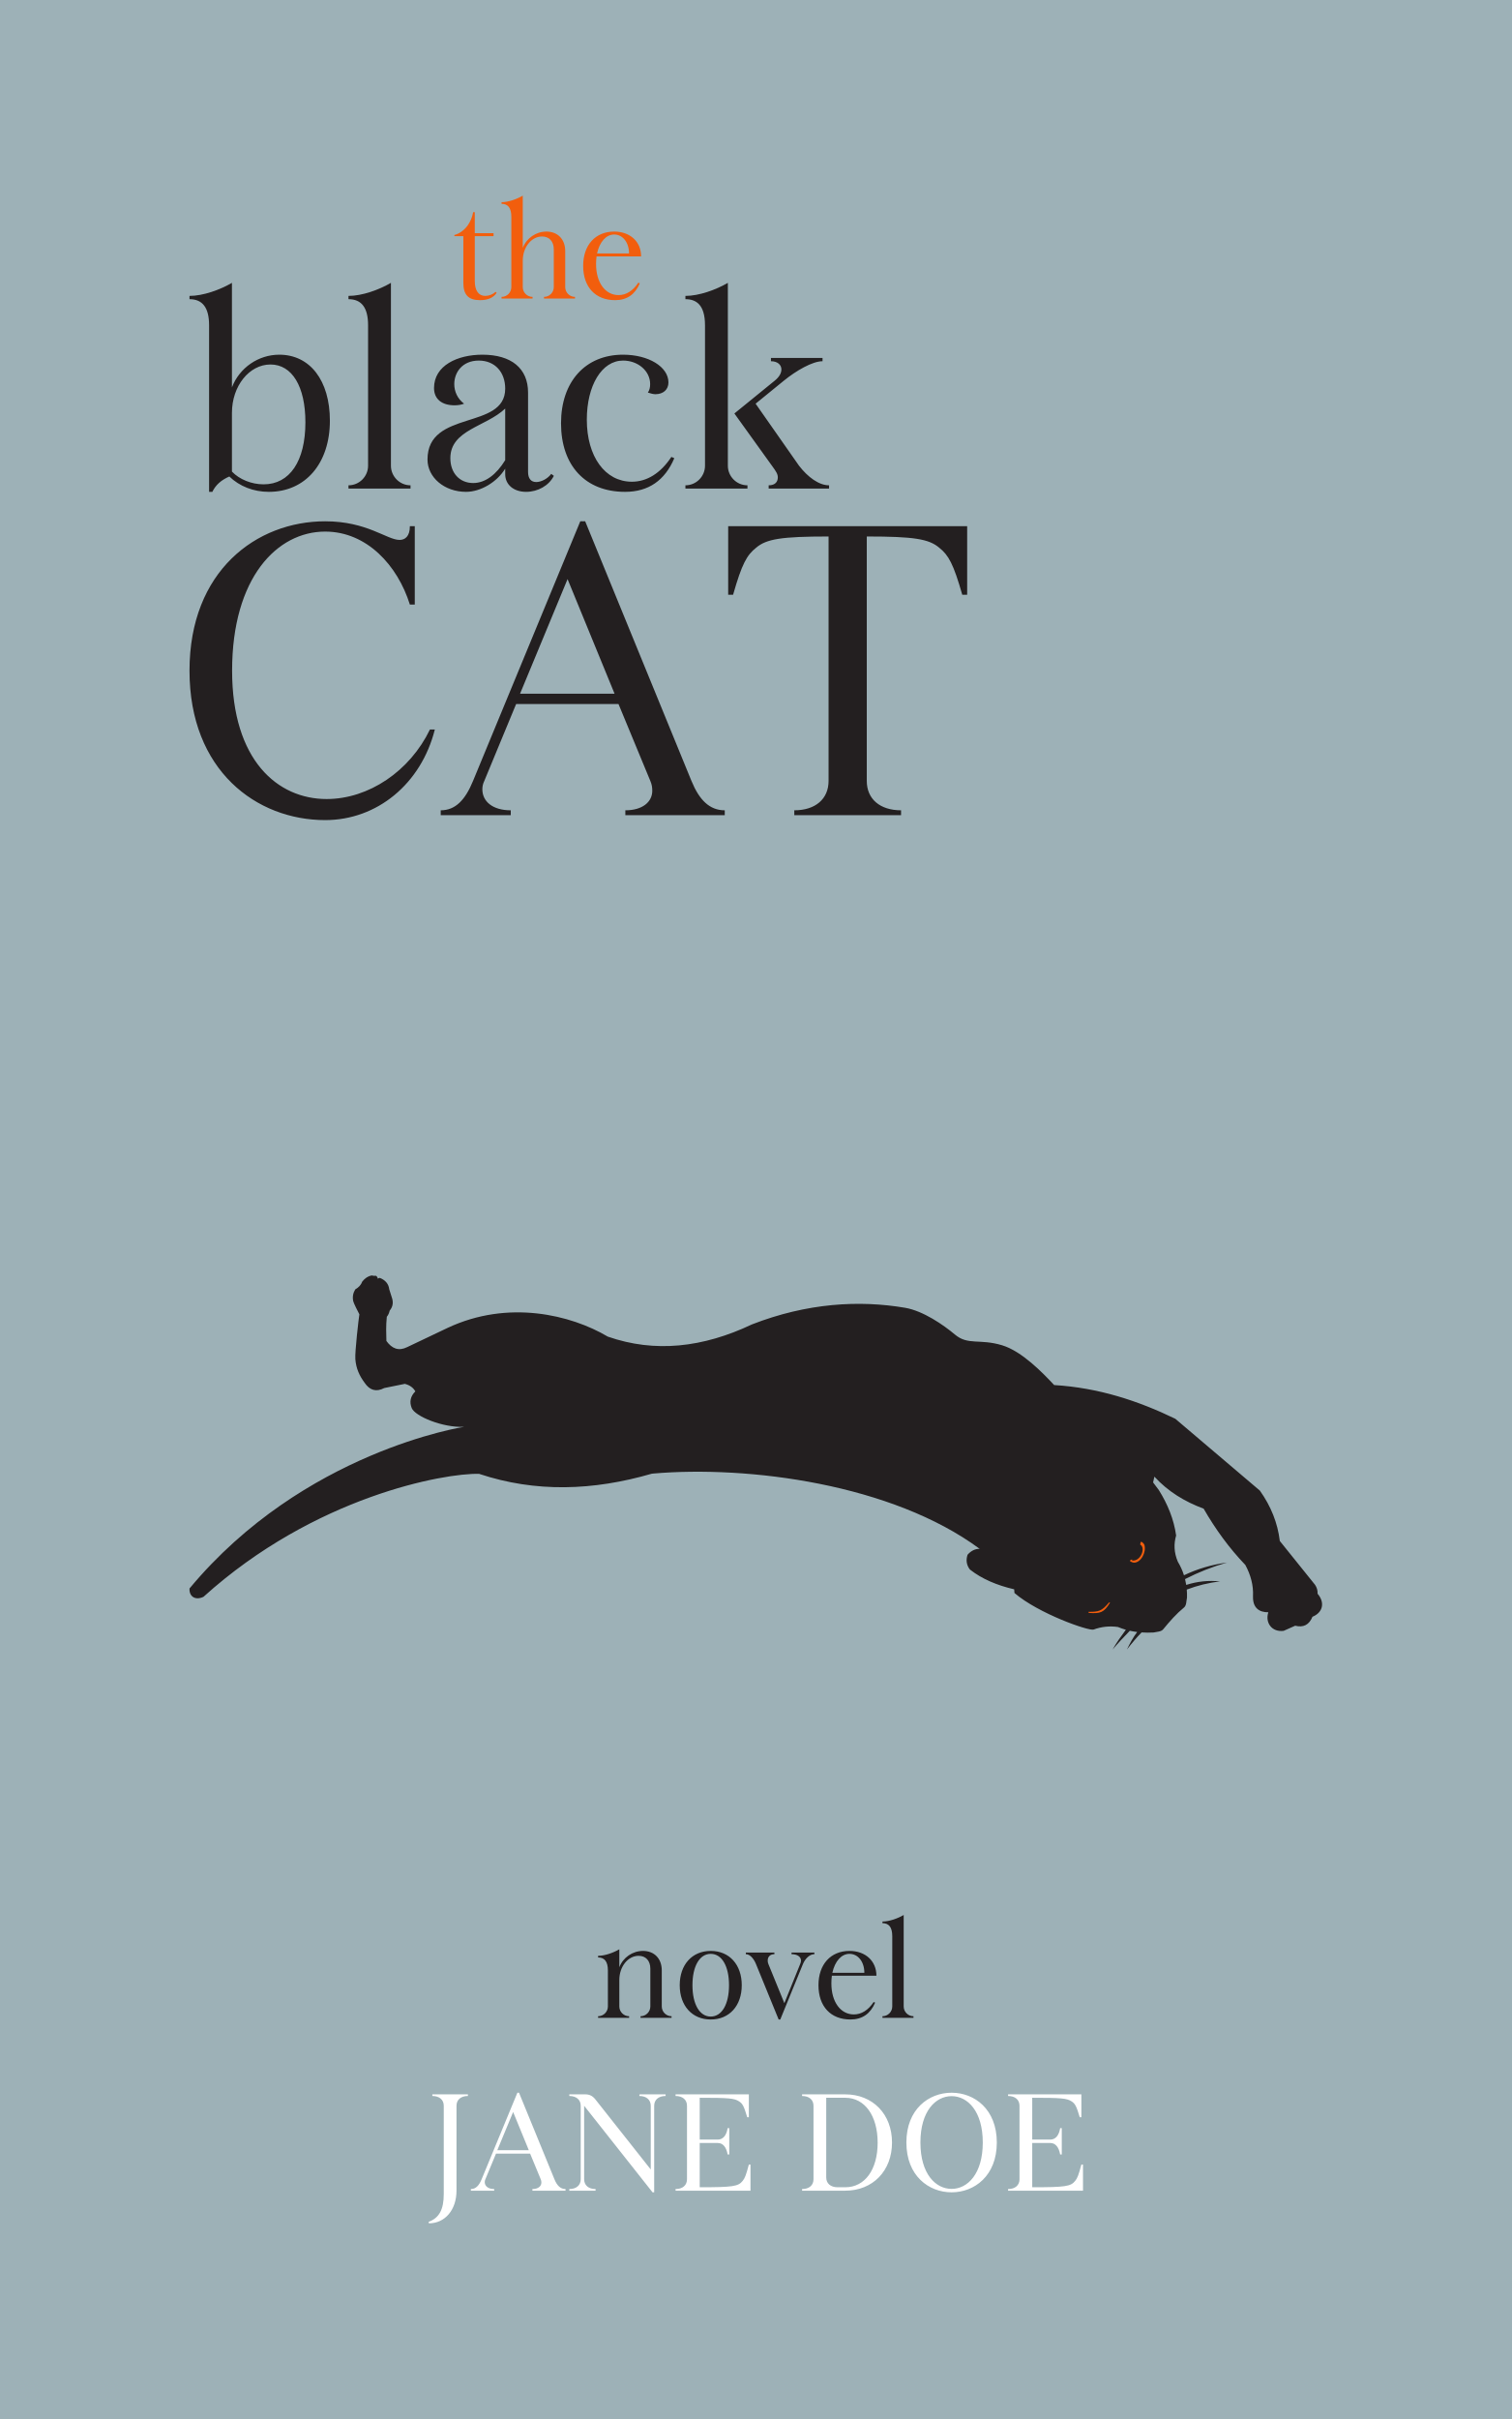
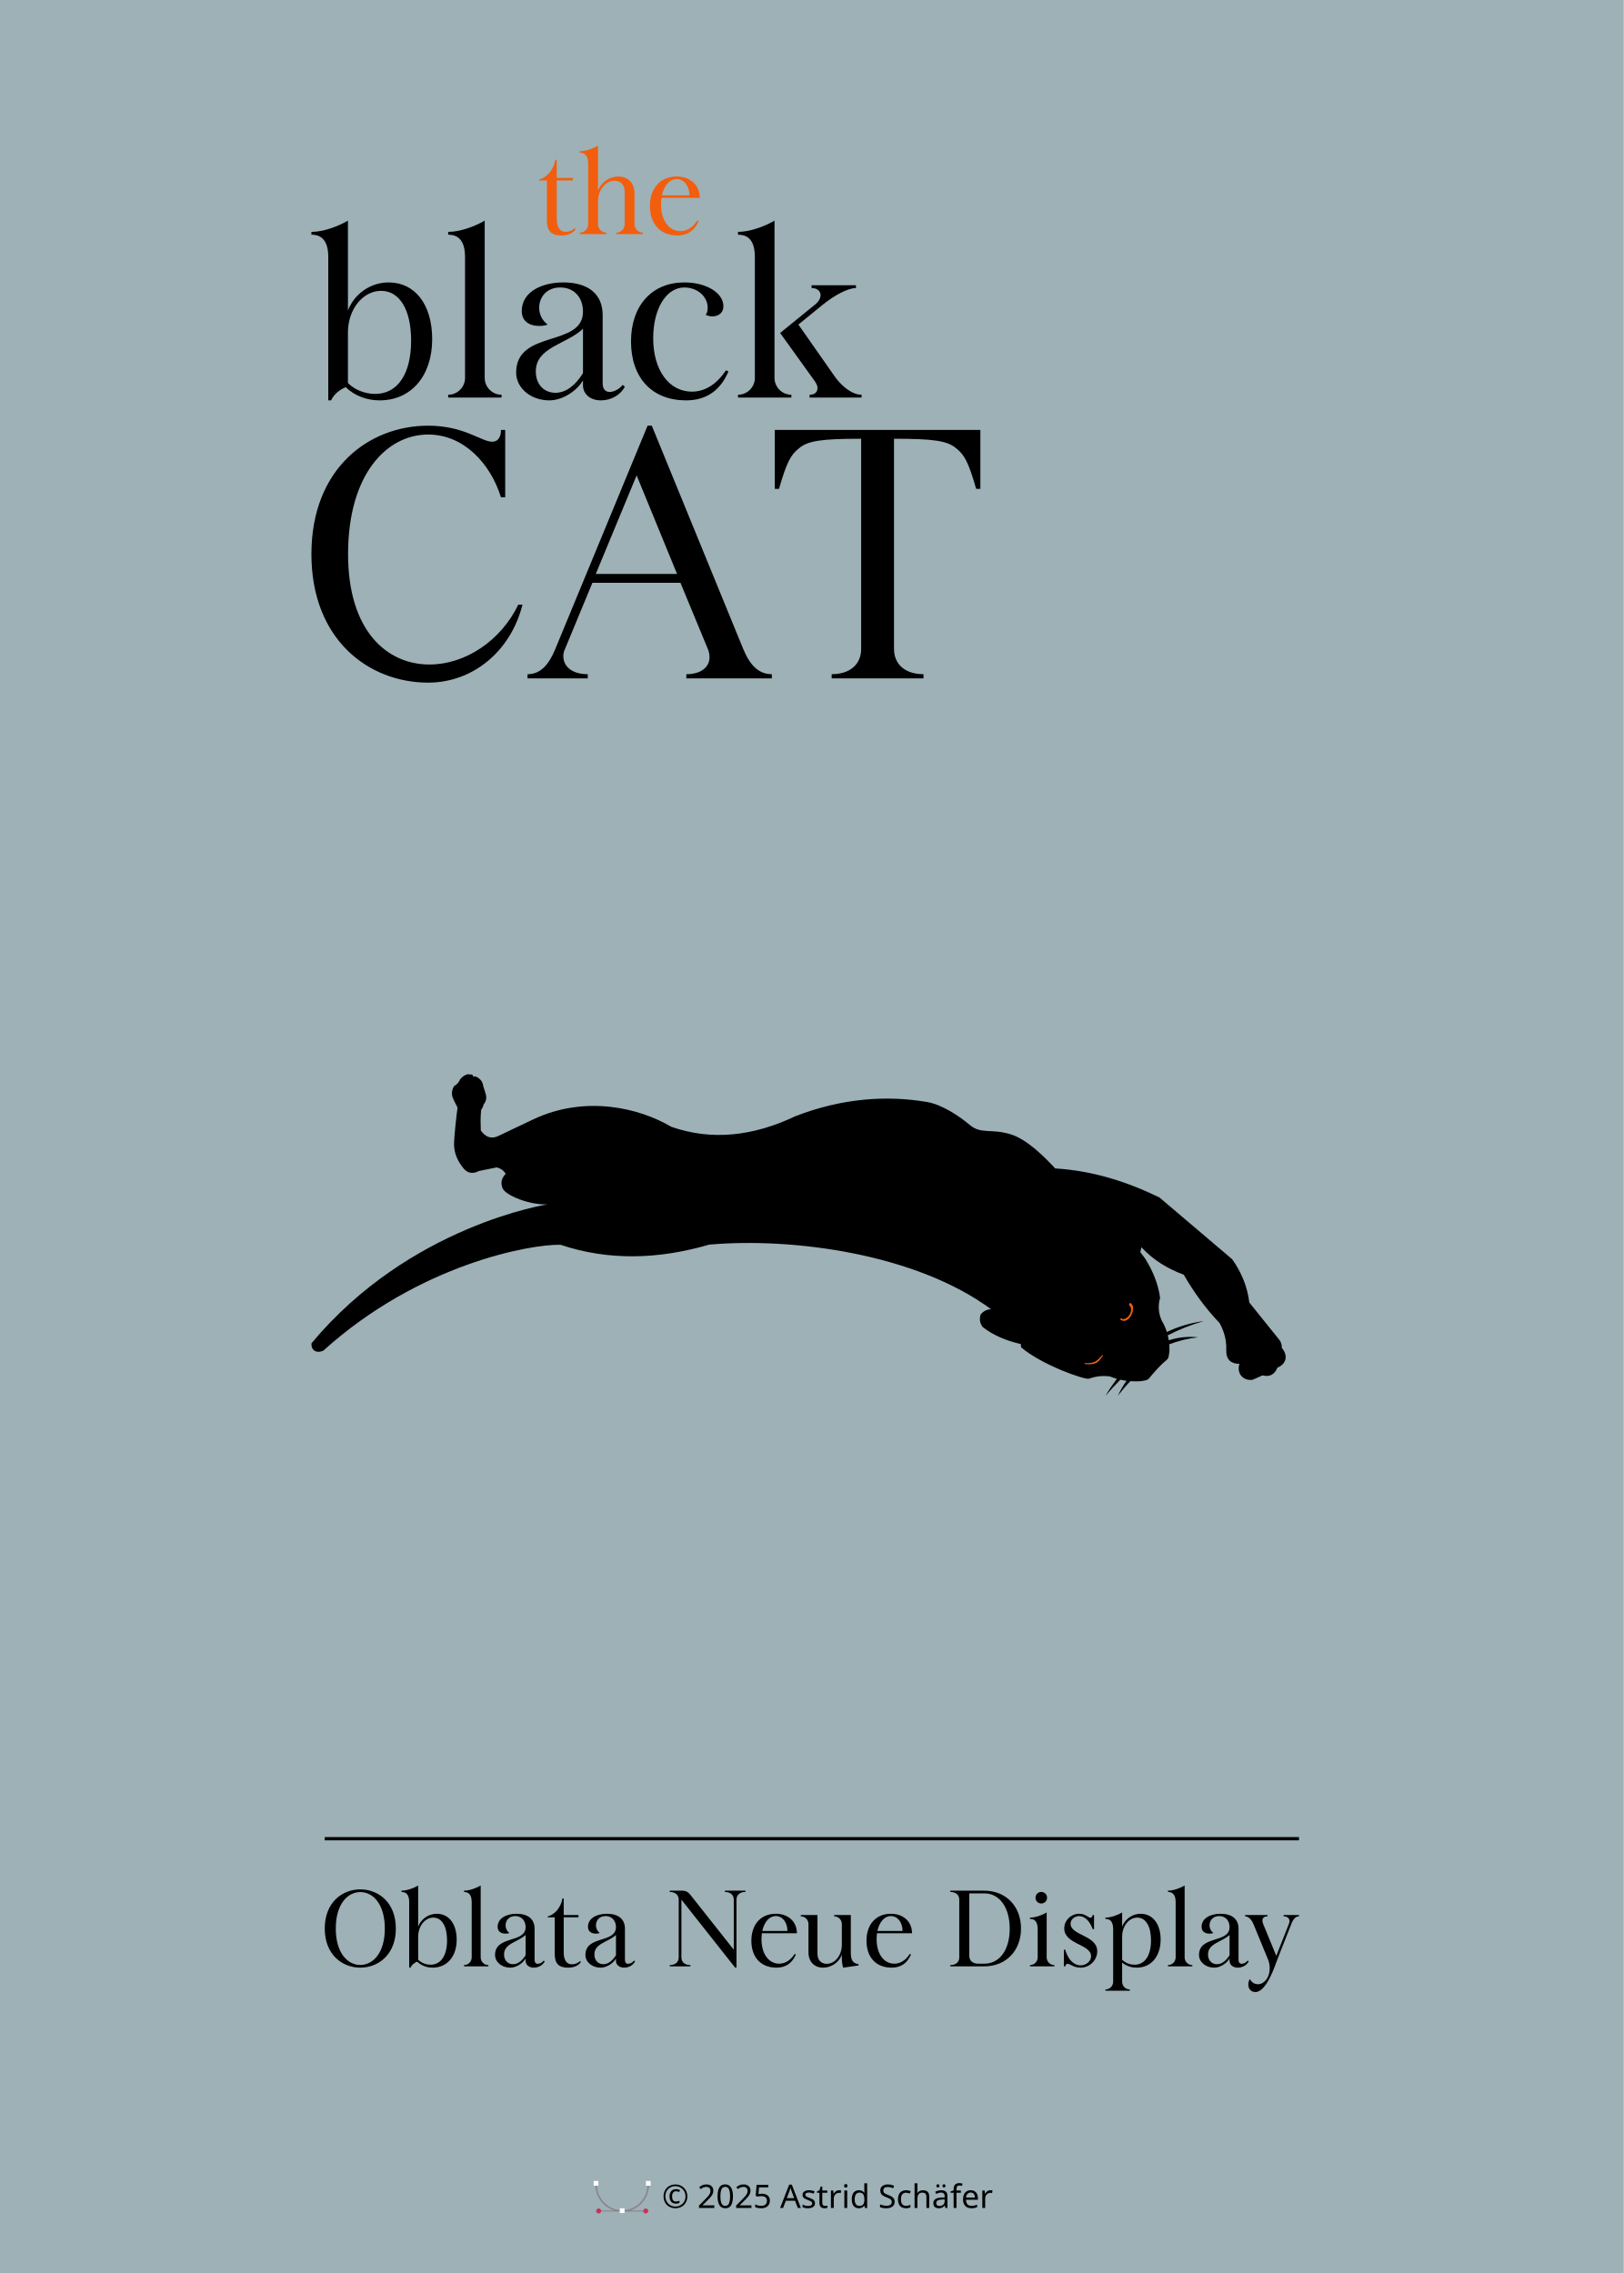
- <svg xmlns="http://www.w3.org/2000/svg" width="100%" height="100%" viewBox="0 0 27780 44446" version="1.1" xml:space="preserve" style="fill-rule:evenodd;clip-rule:evenodd;stroke-linejoin:round;stroke-miterlimit:2;">
-   <rect x="-128.75" y="-177" width="28037.5" height="44800" style="fill:#9db1b7;" />
-   <path d="M13062,35845.6c-342,-0 -570,252 -570,630c-0,378 228,630 570,630c342,-0 570,-252 570,-630c0,-378 -228,-630 -570,-630Zm2226,456l819,-0c0,-270 -201,-456 -495,-456c-345,-0 -570,246 -570,630c-0,390 225,630 588,630c216,-0 366,-105 453,-309l-27,-12c-99,150 -225,228 -363,228c-246,-0 -414,-231 -414,-570c0,-48 3,-96 9,-141Zm-873,504l-294,-720c-9,-21 -12,-42 -12,-63c-0,-69 45,-117 123,-117l-0,-30l-525,-0l-0,30c75,-0 144,78 186,180l417,1020l30,-0l417,-1020c42,-99 123,-180 210,-180l0,-30l-420,-0l0,30c108,-0 174,48 174,120c-0,18 -6,39 -15,60l-291,720Zm2193,60l0,-1680c-108,63 -264,120 -390,120l0,30c120,-0 180,78 180,240l0,1290c0,99 -81,180 -180,180l0,30l570,-0l0,-30c-99,-0 -180,-81 -180,-180Zm-4656,-693l0,693c0,99 -81,180 -180,180l0,30l570,-0l0,-30c-99,-0 -180,-81 -180,-180l0,-663c0,-216 -138,-357 -345,-357c-192,-0 -366,120 -435,300l-0,-330c-108,63 -264,120 -390,120l0,30c120,-0 180,78 180,240l-0,660c-0,99 -81,180 -180,180l0,30l570,-0l-0,-30c-99,-0 -180,-81 -180,-180l-0,-486c-0,-246 159,-444 354,-444c132,-0 216,90 216,237Zm1110,-273c204,-0 336,225 336,576c0,351 -132,576 -336,576c-204,-0 -336,-225 -336,-576c-0,-351 132,-576 336,-576Zm2235,348c48,-216 168,-348 315,-348c159,-0 273,147 273,348l-588,-0Zm5394.23,-6302.97c-49.4,-13.925 -98.058,-30.787 -145.925,-50.808c-159.75,-22.383 -307.912,-4.225 -446.629,47.013c-86.5,31.949 -1015.92,-293.959 -1454.94,-671.709l-4.812,-67.4c-316.792,-74.079 -592.342,-189.317 -814.858,-364.687c-62.175,-82.246 -74.6,-172.779 -42.125,-270.8c67.287,-75.95 141.904,-109.771 222.654,-108.317c-1610.35,-1190.7 -4247.96,-1535.31 -6004.67,-1383.04c-7.833,0.679 -22.029,2.692 -23.812,3.209c-1072.05,310.85 -2130.81,349.279 -3170.77,2.191c-627.359,-18.308 -3019.73,409.438 -5066.17,2259.65c-156.412,72.755 -266.196,-12.591 -255.858,-154.225c2098.04,-2521.7 5046.62,-2969.58 5046.62,-2969.58c-395.063,18.471 -903.313,-194.992 -963.15,-344.258c-46.279,-115.446 -23.154,-217.542 66.196,-306.905c-36.73,-66.108 -98.455,-114.037 -192.567,-138.408l-378,76.754c-150.458,78.284 -269.292,40.617 -361.063,-96.283c-96.083,-128.825 -157.158,-262.679 -170.716,-433.279c-10.717,-134.879 62.179,-756.367 74.012,-824.721c-28.791,-51.267 -105.525,-207.667 -112.691,-240.658c-17.58,-80.93 -2.763,-153.021 37.612,-218.146c63.308,-36.15 106.717,-83.354 127.875,-142.921c50.571,-63.646 108.392,-100.704 173.013,-112.833c25.491,6.691 52.645,10.045 82.741,7.525c19.1,16.225 28.592,33.933 30.092,52.654c7.879,-7.342 19.733,-12.7 37.608,-15.046c96.971,39.096 160.342,104.792 173.013,210.621l45.133,142.925c33.583,91.283 23.638,174.508 -37.612,248.229c-9.117,42.675 -25.98,80.7 -52.655,112.833c-17.158,163.984 -11.7,311.921 -7.525,443.809c100.792,140.537 224.88,192.558 383.634,112.833l741.404,-352.6c1113.2,-523.179 2268.43,-240.233 2943.87,160.379c864.371,301.45 1748.75,202.767 2649.56,-224.533c1012.95,-394.017 1971.51,-449.067 2815.95,-305.021c329.192,56.154 704.196,314.6 913.454,491c241.738,203.775 453.284,72.217 868.429,197.742c362.075,109.479 743.025,502.854 955.863,730.704c813.583,49.646 1541.53,287.687 2226.72,619.808l1553.6,1319.56c203.741,286.296 327.083,594.517 366.654,925.584l647.287,804.629c32.171,47.775 49.896,101.746 47.013,164.546c144.917,170.466 90.404,348.937 -94.029,423.125c-59.921,146.566 -164.496,203.821 -317.342,164.546l-211.558,94.029c-218.117,29.325 -345.175,-151.571 -282.084,-340.85c-172.954,1.537 -286.612,-84.625 -281.829,-288.192c0.046,-1.871 -0.175,-3.754 -0.254,-5.646c10,-203.308 -42.525,-394 -141.037,-575.916c-293.684,-306.509 -547.217,-653.167 -766.275,-1034.3c-343.421,-126.309 -651.146,-312.109 -905.013,-587.671l-23.508,105.783l105.779,141.042c161.717,259.516 275.987,534.85 317.346,834.491c-44.954,154.063 -39.584,313.717 31.004,480.621c47.975,79.484 85.729,162.729 113.283,249.709c248.254,-118.096 509.004,-195.35 790.534,-233.559c-271.059,76.996 -527.421,179.184 -770.667,303.921c8.725,35.079 15.867,70.746 21.429,107.004c202.3,-64.391 409.763,-87.566 623.129,-63.475c-213.162,23.142 -416.896,74.559 -613.046,148.838c4.021,48.054 5.396,97.05 4.138,147.021c-13.663,65.566 -7.788,144.575 -55.096,183.008c-137.471,111.667 -260.008,250.775 -382.792,400.387c-37.262,45.405 -111.883,43.617 -175.112,58.359c-75.025,4.087 -148.988,3.912 -221.75,-1.15c-96.696,99.837 -185.371,204.879 -269.046,313.5c53.792,-112.546 112.813,-221.654 187.933,-321.271c-45.279,-5.558 -90.05,-13.154 -134.258,-22.946c-111.087,115.688 -219.542,228.404 -317.717,345.588c72.792,-128.921 158.05,-247.784 244.396,-364.009l-0.029,-0l0.012,-0.007Zm-12699.6,-16541.4l-90,0c-369,765 -1125,1278 -1899,1278c-900,0 -1737,-711 -1737,-2358c0,-1710 828,-2556 1710,-2556c765,0 1332,621 1557,1341l90,0l0,-1440l-90,0c0,189 -90,252 -189,252c-234,0 -594,-342 -1368,-342c-1260,0 -2493,909 -2493,2745c0,1836 1233,2745 2493,2745c954,0 1764,-666 2016,-1665Zm1494,-468l1881,0l585,1413c27,63 36,117 36,180c0,207 -180,360 -495,360l0,90l1827,0l0,-90c-279,0 -468,-189 -612,-540l-1953,-4770l-90,0l-1971,4770c-144,351 -324,540 -594,540l0,90l1287,0l0,-90c-333,0 -522,-162 -522,-387c0,-45 9,-99 36,-153l585,-1413Zm8289,-3267l-4392,0l0,1260l90,0c162,-567 252,-729 423,-864c189,-162 468,-207 1332,-207l0,4491c0,333 -243,540 -630,540l0,90l1962,0l0,-90c-387,0 -630,-207 -630,-540l0,-4491c864,0 1143,45 1332,207c171,135 261,297 423,864l90,0l0,-1260Zm-8217,3078l873,-2106l864,2106l-1737,0Zm-5715,-6769.19l0,3060l60,0c60,-126 162,-216 312,-282c186,180 444,282 726,282c672,0 1122,-522 1122,-1308c0,-738 -366,-1212 -930,-1212c-384,0 -732,240 -870,600l0,-1920c-216,126 -528,240 -780,240l0,60c240,0 360,156 360,480Zm7608,648c276,0 498,192 498,432c0,60 -12,114 -42,156c54,18 102,30 138,30c144,0 240,-84 240,-216c0,-288 -366,-510 -834,-510c-690,0 -1140,492 -1140,1260c0,780 450,1260 1176,1260c432,0 732,-210 906,-618l-54,-24c-198,300 -450,456 -726,456c-492,0 -828,-462 -828,-1140c0,-630 276,-1086 666,-1086Zm-2166,2088c0,192 156,324 384,324c216,0 420,-114 510,-294l-48,-36c-66,90 -186,150 -276,150c-96,0 -150,-66 -150,-186l0,-1458c0,-444 -306,-696 -840,-696c-456,0 -888,198 -888,612c0,204 144,318 378,318c66,0 132,-12 174,-30c-120,-90 -180,-222 -180,-360c0,-216 150,-432 450,-432c300,0 486,216 486,516c0,768 -1428,378 -1428,1302c0,330 312,594 708,594c270,0 570,-180 720,-426l0,102Zm4092,-156l0,-3360c-216,126 -528,240 -780,240l0,60c198,0 360,102 360,480l0,2580c0,198 -162,360 -360,360l0,60l1140,0l0,-60c-198,0 -360,-162 -360,-360Zm792,-1920c120,0 192,66 192,150c0,66 -36,138 -126,210l-738,600l690,960c84,114 108,156 108,216c0,72 -42,144 -168,144l0,60l1110,0l0,-60c-186,0 -390,-150 -552,-360l-798,-1140l516,-420c228,-186 528,-360 714,-360l0,-60l-948,0l0,60Zm-6984,1920l0,-3360c-216,126 -528,240 -780,240l0,60c240,0 360,156 360,480l0,2580c0,198 -162,360 -360,360l0,60l1140,0l0,-60c-198,0 -360,-162 -360,-360Zm-2922,108l0,-1080c0,-492 318,-888 708,-888c396,0 642,402 642,1062c0,714 -288,1140 -768,1140c-222,0 -444,-90 -582,-234Zm4014,-246c0,-522 654,-576 1008,-912l0,948c-162,264 -366,420 -588,420c-252,0 -420,-186 -420,-456Z" style="fill:#231f20;fill-rule:nonzero;" />
-   <path d="M8389.5,40251l0,-1560c0,-111 81,-180 210,-180l0,-30l-654,0l0,30c129,0 210,69 210,180l0,1620c0,288 -84,441 -279,513l6,27c297,0 507,-249 507,-600Zm9930,-885c0,-612 -411,-915 -831,-915c-420,0 -831,303 -831,915c0,612 411,915 831,915c420,0 831,-303 831,-915Zm-7380,-795c-48,-60 -105,-90 -180,-90l-297,0l-0,30c129,0 210,69 210,180l-0,1350c-0,111 -81,180 -210,180l-0,30l483,0l0,-30c-129,0 -210,-69 -210,-180l-0,-1350l1257,1590l30,0l0,-1590c0,-111 81,-180 210,-180l0,-30l-474,0c-9,0 -9,30 -9,30c129,0 210,69 210,180l0,1170l-1020,-1290Zm8031,804l333,0c93,0 156,75 180,210l30,0l0,-483l-30,0c-21,135 -87,210 -180,210l-333,0l0,-768c534,0 636,9 723,66c66,42 90,90 150,291l30,0l0,-420l-1347,0l0,30c129,0 210,69 210,180l0,1350c0,111 -81,180 -210,180l0,30l1377,0l0,-480l-30,0c-51,192 -72,249 -114,300c-81,102 -180,117 -789,117l0,-813Zm-6111,0l333,0c93,0 156,75 180,210l30,0l0,-483l-30,0c-21,135 -87,210 -180,210l-333,0l0,-768c534,0 636,9 723,66c66,42 90,90 150,291l30,0l0,-420l-1347,0l0,30c129,0 210,69 210,180l0,1350c0,111 -81,180 -210,180l0,30l1377,0l0,-480l-30,0c-51,192 -72,249 -114,300c-81,102 -180,117 -789,117l0,-813Zm1881,-894l0,30c129,0 210,69 210,180l0,1350c0,111 -81,180 -210,180l0,30l792,0c507,0 861,-363 861,-885c0,-522 -354,-885 -861,-885l-792,0Zm-5625,1089l627,0l195,471c9,21 12,39 12,60c-0,69 -60,120 -165,120l-0,30l609,0l-0,-30c-93,0 -156,-63 -204,-180l-651,-1590l-30,0l-657,1590c-48,117 -108,180 -198,180l0,30l429,0l0,-30c-111,0 -174,-54 -174,-129c-0,-15 3,-33 12,-51l195,-471Zm8946,-204c0,576 -279,852 -573,852c-294,0 -573,-276 -573,-852c0,-576 279,-852 573,-852c294,0 573,276 573,852Zm-1932,3c0,495 -234,819 -594,819l-141,0c-129,0 -210,-69 -210,-180l0,-1464l351,0c357,0 594,330 594,825Zm-6990,138l291,-702l288,702l-579,0Z" style="fill:#fff;fill-rule:nonzero;" />
-   <path d="M20006.2,29615c-7.325,-0.063 0.579,20.033 7.887,20.508c205.867,13.408 272.121,-3.154 384.913,-186.146c3.629,-5.887 -16.096,-8.479 -20.509,-3.154c-130.145,156.962 -188.512,170.371 -372.291,168.792Zm759.2,-935.2c5.584,9.784 45.625,30.275 71.721,31.663c125.888,6.683 235.388,-188.413 195.225,-325.288c-7.75,-26.404 -45.487,-57.054 -58.371,-58.366c-12.883,-1.317 -18.716,39.637 -18.929,50.479c-0.15,7.629 12.259,9.179 17.659,14.571c76.945,76.837 -21.346,300.808 -165.942,278.841c-6.325,-0.958 3.121,-20.158 -3.154,-18.929c-6.896,1.35 -43.796,17.25 -38.209,27.029Zm-11637.9,-23299.8l-21,-18c-45,45 -120,75 -189,75c-123,-0 -192,-99 -192,-276l-0,-822l345,-0l-0,-54l-345,-0l-0,-387l-30,-0c-15,90 -51,174 -102,246c-66,90 -153,150 -243,174l-0,21l165,-0l-0,858c-0,219 93,318 306,318c144,-0 249,-45 306,-135Zm1836,-669l819,-0c-0,-270 -201,-456 -495,-456c-345,-0 -570,246 -570,630c-0,390 225,630 588,630c216,-0 366,-105 453,-309l-27,-12c-99,150 -225,228 -363,228c-246,-0 -414,-231 -414,-570c-0,-48 3,-96 9,-141Zm-786,-129l-0,693c-0,99 -81,180 -180,180l-0,30l570,-0l-0,-30c-99,-0 -180,-81 -180,-180l-0,-663c-0,-216 -138,-357 -345,-357c-192,-0 -366,120 -435,300l-0,-960c-108,63 -264,120 -390,120l-0,30c120,-0 180,78 180,240l-0,1290c-0,99 -81,180 -180,180l-0,30l570,-0l-0,-30c-99,-0 -180,-81 -180,-180l-0,-486c-0,-246 159,-444 354,-444c132,-0 216,90 216,237Zm795,75c48,-216 168,-348 315,-348c159,-0 273,147 273,348l-588,-0Z" style="fill:#f25e0d;fill-rule:nonzero;" />
+ <svg xmlns="http://www.w3.org/2000/svg" xml:space="preserve" style="fill-rule:evenodd;clip-rule:evenodd;stroke-linejoin:round;stroke-miterlimit:2" viewBox="0 0 500 700">
+   <path d="M34 368h171v196H34z" style="fill:#9db1b7" transform="matrix(2.92398 0 0 3.57143 -99.4152 -1314.29)" />
+   <text x="23.768" y="49.268" style="font-family:&quot;Verdana&quot;,sans-serif;font-size:11.562px" transform="matrix(.86486 0 0 .86486 183.277 637.356)">© 2025 Astrid Schäfer</text>
+   <path d="M1612 3113C846 2877 295 2168 295 1321.33h104c0 971 792 1771 1771 1771s1771-800 1771-1770.83h104c0 847-551 1556-1317 1791.67h946V3184H2389c-119 14-239 16-358 7-27-2-54-4-80-7.49H666v-71" style="fill:#89838d" transform="matrix(.00439 0 0 .00439 182.07 667.085)" />
+   <circle cx="3821" cy="3146" r="175" style="fill:#c83154" transform="matrix(.00439 0 0 .00439 182.07 667.085)" />
+   <circle cx="521" cy="3146" r="175" style="fill:#c83154" transform="matrix(.00439 0 0 .00439 182.07 667.085)" />
+   <path d="M167 1041.67h333v333H167v-333Zm3667 0h333v333h-333v-333ZM2001 2958.34h333v333h-333v-333Z" style="fill:#fff" transform="matrix(.00439 0 0 .00439 182.07 667.085)" />
+   <path d="m393.005 602.329-4.031-9.801c-.158-.395-.237-.75-.237-1.067 0-.83.553-1.304 1.58-1.304v-.395h-6.916v.395c1.028 0 2.016 1.028 2.569 2.371l4.506 10.948c.316.79.513 1.738.513 2.687 0 2.885-1.739 4.901-3.596 4.901-1.146 0-2.016-.593-2.529-1.621-.356.712-.475 1.146-.475 1.66 0 1.462.87 2.371 2.214 2.371 3.438 0 6.125-8.418 6.797-10.196l4.229-10.75c.593-1.541 1.343-2.371 2.371-2.371v-.395h-4.742v.395c.988 0 1.817.474 1.817 1.462 0 .277-.079.554-.197.909l-3.873 9.801Zm-47.464-9.01v-4.347c-1.423.83-3.478 1.58-5.138 1.58v.396c1.581 0 2.371 1.027 2.371 3.161v16.204c0 1.304-1.067 2.371-2.371 2.371v.395h7.509v-.395c-1.304 0-2.371-1.067-2.371-2.371v-5.928c1.185 1.027 2.766 1.58 4.505 1.58 4.426 0 7.351-3.477 7.351-8.694 0-4.743-2.45-7.904-6.126-7.904-2.529 0-4.821 1.581-5.73 3.952Zm33.078 10.512c0 1.265 1.028 2.134 2.53 2.134 1.422 0 2.766-.751 3.359-1.936l-.316-.237c-.435.593-1.225.988-1.818.988-.632 0-.988-.435-.988-1.225v-9.604c0-2.924-2.016-4.584-5.533-4.584-3.004 0-5.849 1.304-5.849 4.031 0 1.344.948 2.094 2.49 2.094.434 0 .869-.079 1.146-.197-.791-.593-1.186-1.462-1.186-2.371 0-1.423.988-2.846 2.964-2.846s3.201 1.423 3.201 3.399c0 5.059-9.405 2.49-9.405 8.576 0 2.173 2.055 3.912 4.663 3.912 1.778 0 3.754-1.185 4.742-2.806v.672Zm-216.769 0c0 1.265 1.027 2.134 2.529 2.134 1.423 0 2.766-.751 3.359-1.936l-.316-.237c-.435.593-1.225.988-1.818.988-.632 0-.988-.435-.988-1.225v-9.604c0-2.924-2.016-4.584-5.533-4.584-3.003 0-5.849 1.304-5.849 4.031 0 1.344.949 2.094 2.49 2.094.435 0 .869-.079 1.146-.197-.79-.593-1.186-1.462-1.186-2.371 0-1.423.988-2.846 2.964-2.846s3.202 1.423 3.202 3.399c0 5.059-9.406 2.49-9.406 8.576 0 2.173 2.055 3.912 4.663 3.912 1.779 0 3.755-1.185 4.743-2.806v.672Zm108.207-8.457h10.789c0-3.557-2.648-6.007-6.521-6.007-4.545 0-7.509 3.24-7.509 8.299 0 5.138 2.964 8.299 7.746 8.299 2.845 0 4.821-1.383 5.968-4.07l-.356-.158c-1.304 1.976-2.964 3.003-4.782 3.003-3.241 0-5.454-3.043-5.454-7.509 0-.632.04-1.264.119-1.857Zm57.541 10.196h.396c.197-.593.434-.79.751-.79.829 0 1.857 1.185 3.991 1.185 2.806 0 5.138-2.292 5.138-5.058 0-4.94-8.22-4.822-8.22-8.497 0-1.265 1.225-2.332 2.647-2.332 1.7 0 3.241 1.462 4.19 4.031h.395v-4.347h-.395c-.198.593-.396.83-.672.83-.751 0-1.542-1.225-3.478-1.225-2.529 0-4.624 2.015-4.624 4.505 0 4.94 8.26 4.822 8.26 8.576 0 1.502-1.462 2.806-3.201 2.806-2.134 0-3.873-1.778-4.782-4.821h-.396v5.137Zm-201.594-19.76v20.155h.396c.395-.83 1.067-1.422 2.055-1.857 1.225 1.186 2.924 1.857 4.782 1.857 4.426 0 7.39-3.438 7.39-8.615 0-4.861-2.411-7.983-6.126-7.983-2.529 0-4.821 1.581-5.73 3.952v-12.647c-1.423.83-3.478 1.581-5.138 1.581v.395c1.581 0 2.371 1.028 2.371 3.162Zm133.224 6.718v6.403c0 3.24-2.095 5.849-4.663 5.849-1.739 0-2.846-1.186-2.846-3.122v-11.896h-5.138v.395c1.305 0 2.372 1.067 2.372 2.371v8.734c0 2.846 1.778 4.703 4.505 4.703 2.529 0 4.861-1.58 5.77-3.952v1.186c0 .83.158 1.936.395 2.766l4.743-.671v-.396c-1.779-.316-2.372-1.185-2.372-3.675v-11.461h-5.137v.395c1.304 0 2.371 1.067 2.371 2.371Zm-24.621 2.846h10.789c0-3.557-2.648-6.007-6.521-6.007-4.545 0-7.509 3.24-7.509 8.299 0 5.138 2.964 8.299 7.746 8.299 2.846 0 4.822-1.383 5.968-4.07l-.356-.158c-1.304 1.976-2.964 3.003-4.782 3.003-3.241 0-5.454-3.043-5.454-7.509 0-.632.04-1.264.119-1.857Zm-44.935 8.457c0 1.265 1.028 2.134 2.529 2.134 1.423 0 2.767-.751 3.36-1.936l-.317-.237c-.434.593-1.225.988-1.818.988-.632 0-.988-.435-.988-1.225v-9.604c0-2.924-2.015-4.584-5.532-4.584-3.004 0-5.849 1.304-5.849 4.031 0 1.344.948 2.094 2.489 2.094.435 0 .87-.079 1.146-.197-.79-.593-1.185-1.462-1.185-2.371 0-1.423.988-2.846 2.964-2.846s3.201 1.423 3.201 3.399c0 5.059-9.406 2.49-9.406 8.576 0 2.173 2.055 3.912 4.664 3.912 1.778 0 3.754-1.185 4.742-2.806v.672Zm-10.789.356-.277-.237c-.593.593-1.581.988-2.49.988-1.62 0-2.529-1.304-2.529-3.636v-10.829h4.545v-.711h-4.545v-5.098h-.395c-.198 1.185-.672 2.292-1.344 3.241-.869 1.185-2.015 1.976-3.201 2.292v.276h2.174v11.303c0 2.885 1.225 4.189 4.031 4.189 1.897 0 3.28-.592 4.031-1.778Zm33.632-20.748c-.633-.791-1.383-1.186-2.371-1.186h-3.913v.395c1.699 0 2.766.909 2.766 2.372v17.784c0 1.462-1.067 2.371-2.766 2.371v.395h6.363v-.395c-1.7 0-2.767-.909-2.767-2.371V585.02l16.56 20.945h.395V585.02c0-1.463 1.067-2.372 2.766-2.372v-.395h-6.244c-.119 0-.119.395-.119.395 1.7 0 2.767.909 2.767 2.372v15.413l-13.437-16.994Zm-90.621 10.473c0-8.063-5.414-12.054-10.947-12.054-5.533 0-10.947 3.991-10.947 12.054 0 8.062 5.414 12.053 10.947 12.053 5.533 0 10.947-3.991 10.947-12.053Zm170.729-11.659v.395c1.699 0 2.766.909 2.766 2.372v17.784c0 1.462-1.067 2.371-2.766 2.371v.395h10.433c6.679 0 11.343-4.782 11.343-11.658 0-6.877-4.664-11.659-11.343-11.659h-10.433Zm29.68 20.551v-13.832c-1.423.83-3.478 1.58-5.138 1.58v.396c1.304 0 2.371.671 2.371 3.161v8.695c0 1.304-1.067 2.371-2.371 2.371v.395h7.509v-.395c-1.304 0-2.371-1.067-2.371-2.371Zm-174.286 0v-22.132c-1.422.83-3.477 1.581-5.137 1.581v.395c1.581 0 2.371 1.028 2.371 3.162v16.994c0 1.304-1.067 2.371-2.371 2.371v.395h7.509v-.395c-1.305 0-2.372-1.067-2.372-2.371Zm216.77 0v-22.132c-1.422.83-3.478 1.581-5.137 1.581v.395c1.58 0 2.371 1.028 2.371 3.162v16.994c0 1.304-1.067 2.371-2.371 2.371v.395h7.508v-.395c-1.304 0-2.371-1.067-2.371-2.371Zm-246.291-8.892c0 7.588-3.676 11.223-7.549 11.223s-7.548-3.635-7.548-11.223c0-7.588 3.675-11.224 7.548-11.224s7.549 3.636 7.549 11.224Zm10.275 9.603v-7.114c0-3.24 2.094-5.849 4.663-5.849 2.609 0 4.229 2.648 4.229 6.996 0 4.702-1.897 7.508-5.059 7.508-1.462 0-2.924-.592-3.833-1.541Zm216.77 0v-7.114c0-3.24 2.094-5.849 4.663-5.849 2.609 0 4.229 2.648 4.229 6.996 0 4.702-1.897 7.508-5.059 7.508-1.462 0-2.924-.592-3.833-1.541Zm26.439-1.62c0-3.439 4.308-3.794 6.639-6.007v6.244c-1.067 1.739-2.41 2.766-3.873 2.766-1.659 0-2.766-1.225-2.766-3.003Zm-216.77 0c0-3.439 4.308-3.794 6.64-6.007v6.244c-1.067 1.739-2.411 2.766-3.873 2.766-1.66 0-2.767-1.225-2.767-3.003Zm27.823 0c0-3.439 4.307-3.794 6.639-6.007v6.244c-1.067 1.739-2.411 2.766-3.873 2.766-1.66 0-2.766-1.225-2.766-3.003Zm127.888-7.944c0 6.521-3.083 10.789-7.825 10.789h-1.858c-1.699 0-2.766-.909-2.766-2.371v-19.286h4.624c4.703 0 7.825 4.347 7.825 10.868Zm-76.196.712c.633-2.846 2.213-4.585 4.15-4.585 2.095 0 3.596 1.937 3.596 4.585h-7.746Zm35.45 0c.633-2.846 2.213-4.585 4.15-4.585 2.094 0 3.596 1.937 3.596 4.585h-7.746Zm50.468-12.015c-.988 0-1.779.791-1.779 1.779 0 .988.791 1.778 1.779 1.778.988 0 1.778-.79 1.778-1.778s-.79-1.779-1.778-1.779ZM400 565.753H100v1h300v-1Zm-56.078-141.118c-.712-.201-1.413-.444-2.103-.732-2.302-.323-4.438-.061-6.437.677-1.247.461-14.642-4.236-20.97-9.681l-.069-.971c-4.566-1.068-8.538-2.729-11.745-5.256-.896-1.186-1.075-2.491-.607-3.903.97-1.095 2.045-1.583 3.209-1.562-23.21-17.161-61.225-22.128-86.544-19.933-.113.01-.318.039-.343.046-15.452 4.48-30.712 5.034-45.7.032-9.042-.264-43.523 5.901-73.018 32.568-2.255 1.048-3.837-.182-3.688-2.223 30.239-36.345 72.736-42.8 72.736-42.8-5.694.266-13.019-2.811-13.882-4.962-.667-1.664-.333-3.135.955-4.423-.53-.953-1.419-1.644-2.776-1.995l-5.448 1.106c-2.169 1.128-3.881.585-5.204-1.388-1.385-1.857-2.265-3.786-2.46-6.245-.155-1.944.896-10.901 1.066-11.886-.415-.739-1.521-2.993-1.624-3.469-.253-1.166-.04-2.205.542-3.144.913-.521 1.538-1.201 1.843-2.06.729-.917 1.562-1.451 2.494-1.626.367.096.759.145 1.192.108.276.234.412.49.434.759.114-.105.284-.183.542-.216 1.398.563 2.311 1.51 2.494 3.035l.65 2.06c.484 1.316.341 2.515-.542 3.578-.131.615-.374 1.163-.759 1.626-.247 2.364-.168 4.496-.108 6.397 1.452 2.025 3.241 2.775 5.529 1.626l10.686-5.082c16.044-7.541 32.694-3.463 42.429 2.311 12.458 4.345 25.205 2.923 38.188-3.236 14.6-5.679 28.415-6.472 40.586-4.396 4.745.809 10.15 4.534 13.166 7.077 3.484 2.937 6.533 1.041 12.516 2.85 5.219 1.578 10.709 7.247 13.777 10.531 11.726.716 22.218 4.147 32.093 8.934l22.392 19.018c2.937 4.126 4.714 8.569 5.285 13.34l9.329 11.597c.464.689.719 1.467.677 2.372 2.089 2.457 1.303 5.029-1.355 6.099-.863 2.112-2.371 2.937-4.574 2.371l-3.049 1.355c-3.143.423-4.975-2.184-4.065-4.912-2.493.022-4.131-1.22-4.062-4.154 0-.027-.003-.054-.004-.081.144-2.931-.613-5.679-2.033-8.301-4.233-4.418-7.887-9.414-11.044-14.907-4.95-1.821-9.385-4.499-13.044-8.47l-.339 1.524 1.525 2.033c2.331 3.741 3.978 7.709 4.574 12.028-.648 2.22-.571 4.521.447 6.927.691 1.145 1.235 2.345 1.632 3.599 3.578-1.702 7.337-2.816 11.394-3.366-3.906 1.109-7.601 2.582-11.107 4.38.126.506.228 1.02.309 1.542 2.915-.928 5.905-1.262 8.981-.915-3.073.334-6.009 1.075-8.836 2.145.058.693.078 1.399.06 2.119-.197.945-.113 2.084-.795 2.638-1.981 1.61-3.747 3.615-5.517 5.771-.537.654-1.612.629-2.524.841-1.081.059-2.147.056-3.196-.017-1.393 1.439-2.671 2.953-3.877 4.519.775-1.622 1.626-3.195 2.708-4.631-.652-.08-1.298-.189-1.935-.33-1.601 1.667-3.164 3.292-4.579 4.981 1.049-1.859 2.278-3.572 3.523-5.247h-.001ZM160.885 186.226h-1.297c-5.319 11.026-16.215 18.42-27.371 18.42-12.971 0-25.035-10.248-25.035-33.986 0-24.646 11.934-36.839 24.646-36.839 11.026 0 19.198 8.95 22.441 19.328h1.297v-20.755h-1.297c0 2.724-1.297 3.632-2.724 3.632-3.372 0-8.561-4.929-19.717-4.929-18.16 0-35.931 13.101-35.931 39.563 0 26.462 17.771 39.564 35.931 39.564 13.75 0 25.425-9.599 29.057-23.998Zm21.533-6.745h27.11l8.432 20.365c.389.908.518 1.687.518 2.595 0 2.983-2.594 5.188-7.134 5.188v1.297h26.332v-1.297c-4.021 0-6.745-2.724-8.82-7.783l-28.149-68.749h-1.297l-28.407 68.749c-2.076 5.059-4.67 7.783-8.562 7.783v1.297h18.55v-1.297c-4.8 0-7.524-2.335-7.524-5.578 0-.648.13-1.426.519-2.205l8.432-20.365Zm119.468-47.087h-63.302v18.16h1.298c2.334-8.172 3.632-10.507 6.096-12.452 2.724-2.335 6.745-2.984 19.198-2.984v64.728c0 4.8-3.502 7.783-9.08 7.783v1.297h28.278v-1.297c-5.578 0-9.08-2.983-9.08-7.783v-64.728c12.453 0 16.474.649 19.198 2.984 2.465 1.945 3.762 4.28 6.097 12.452h1.297v-18.16Zm-118.431 44.363 12.583-30.354 12.452 30.354h-25.035Zm-82.369-97.564v44.104h.864c.865-1.816 2.335-3.113 4.497-4.065 2.681 2.595 6.4 4.065 10.464 4.065 9.685 0 16.171-7.524 16.171-18.852 0-10.637-5.275-17.469-13.404-17.469-5.534 0-10.55 3.459-12.539 8.648V67.951c-3.113 1.816-7.61 3.459-11.242 3.459v.865c3.459 0 5.189 2.249 5.189 6.918Zm78.435 39.434c0 2.767 2.248 4.67 5.534 4.67 3.113 0 6.053-1.643 7.351-4.238l-.692-.518c-.951 1.297-2.681 2.161-3.978 2.161-1.384 0-2.162-.951-2.162-2.68V97.008c0-6.4-4.41-10.032-12.107-10.032-6.572 0-12.799 2.854-12.799 8.821 0 2.94 2.076 4.583 5.449 4.583.951 0 1.902-.173 2.507-.432-1.729-1.297-2.594-3.2-2.594-5.189 0-3.113 2.162-6.226 6.486-6.226s7.005 3.113 7.005 7.437c0 11.069-20.582 5.448-20.582 18.766 0 4.756 4.497 8.561 10.204 8.561 3.892 0 8.216-2.595 10.378-6.14v1.47Zm31.218-30.094c3.978 0 7.177 2.767 7.177 6.226 0 .865-.173 1.643-.605 2.249.778.259 1.47.432 1.989.432 2.075 0 3.459-1.211 3.459-3.113 0-4.151-5.275-7.351-12.02-7.351-9.945 0-16.431 7.091-16.431 18.161 0 11.242 6.486 18.16 16.95 18.16 6.226 0 10.55-3.027 13.058-8.907l-.779-.346c-2.853 4.324-6.485 6.572-10.463 6.572-7.091 0-11.934-6.659-11.934-16.431 0-9.08 3.978-15.652 9.599-15.652Zm27.759 27.846V67.951c-3.113 1.816-7.61 3.459-11.242 3.459v.865c2.854 0 5.189 1.47 5.189 6.918v37.186c0 2.853-2.335 5.188-5.189 5.188v.865h16.431v-.865c-2.854 0-5.189-2.335-5.189-5.188Zm-89.245 0V67.951c-3.113 1.816-7.609 3.459-11.242 3.459v.865c3.46 0 5.189 2.249 5.189 6.918v37.186c0 2.853-2.335 5.188-5.189 5.188v.865h16.431v-.865c-2.854 0-5.189-2.335-5.189-5.188Zm100.66-27.673c1.729 0 2.767.951 2.767 2.162 0 .951-.519 1.989-1.816 3.027l-10.636 8.647 9.944 13.837c1.211 1.643 1.557 2.248 1.557 3.113 0 1.038-.605 2.075-2.421 2.075v.865h15.998v-.865c-2.681 0-5.621-2.162-7.956-5.188l-11.501-16.431 7.437-6.053c3.286-2.681 7.61-5.189 10.29-5.189v-.865h-13.663v.865Zm-142.774 29.229v-15.566c0-7.091 4.583-12.798 10.204-12.798 5.708 0 9.253 5.794 9.253 15.306 0 10.291-4.15 16.431-11.069 16.431-3.199 0-6.399-1.297-8.388-3.373Zm57.853-3.545c0-7.524 9.426-8.302 14.529-13.145v13.664c-2.335 3.804-5.276 6.053-8.475 6.053-3.632 0-6.054-2.681-6.054-6.572Z" style="fill-rule:nonzero" />
+   <path d="M20006.2 29615c-7.3-.1.6 20 7.9 20.5 205.9 13.4 272.1-3.1 384.9-186.1 3.6-5.9-16.1-8.5-20.5-3.2-130.2 157-188.5 170.4-372.3 168.8Zm759.2-935.2c5.6 9.8 45.6 30.3 71.7 31.7 125.9 6.6 235.4-188.5 195.2-325.3-7.7-26.4-45.4-57.1-58.3-58.4-12.9-1.3-18.7 39.6-19 50.5-.1 7.6 12.3 9.2 17.7 14.6 77 76.8-21.3 300.8-165.9 278.8-6.4-1 3.1-20.2-3.2-18.9-6.9 1.3-43.8 17.2-38.2 27ZM9127.5 5380l-21-18c-45 45-120 75-189 75-123 0-192-99-192-276v-822h345v-54h-345v-387h-30c-15 90-51 174-102 246-66 90-153 150-243 174v21h165v858c0 219 93 318 306 318 144 0 249-45 306-135Zm1836-669h819c0-270-201-456-495-456-345 0-570 246-570 630 0 390 225 630 588 630 216 0 366-105 453-309l-27-12c-99 150-225 228-363 228-246 0-414-231-414-570 0-48 3-96 9-141Zm-786-129v693c0 99-81 180-180 180v30h570v-30c-99 0-180-81-180-180v-663c0-216-138-357-345-357-192 0-366 120-435 300v-960c-108 63-264 120-390 120v30c120 0 180 78 180 240v1290c0 99-81 180-180 180v30h570v-30c-99 0-180-81-180-180v-486c0-246 159-444 354-444 132 0 216 90 216 237Zm795 75c48-216 168-348 315-348 159 0 273 147 273 348h-588Z" style="fill:#f25e0d;fill-rule:nonzero" transform="matrix(.01441 0 0 .01441 45.7024 -6.95286)" />
</svg>
